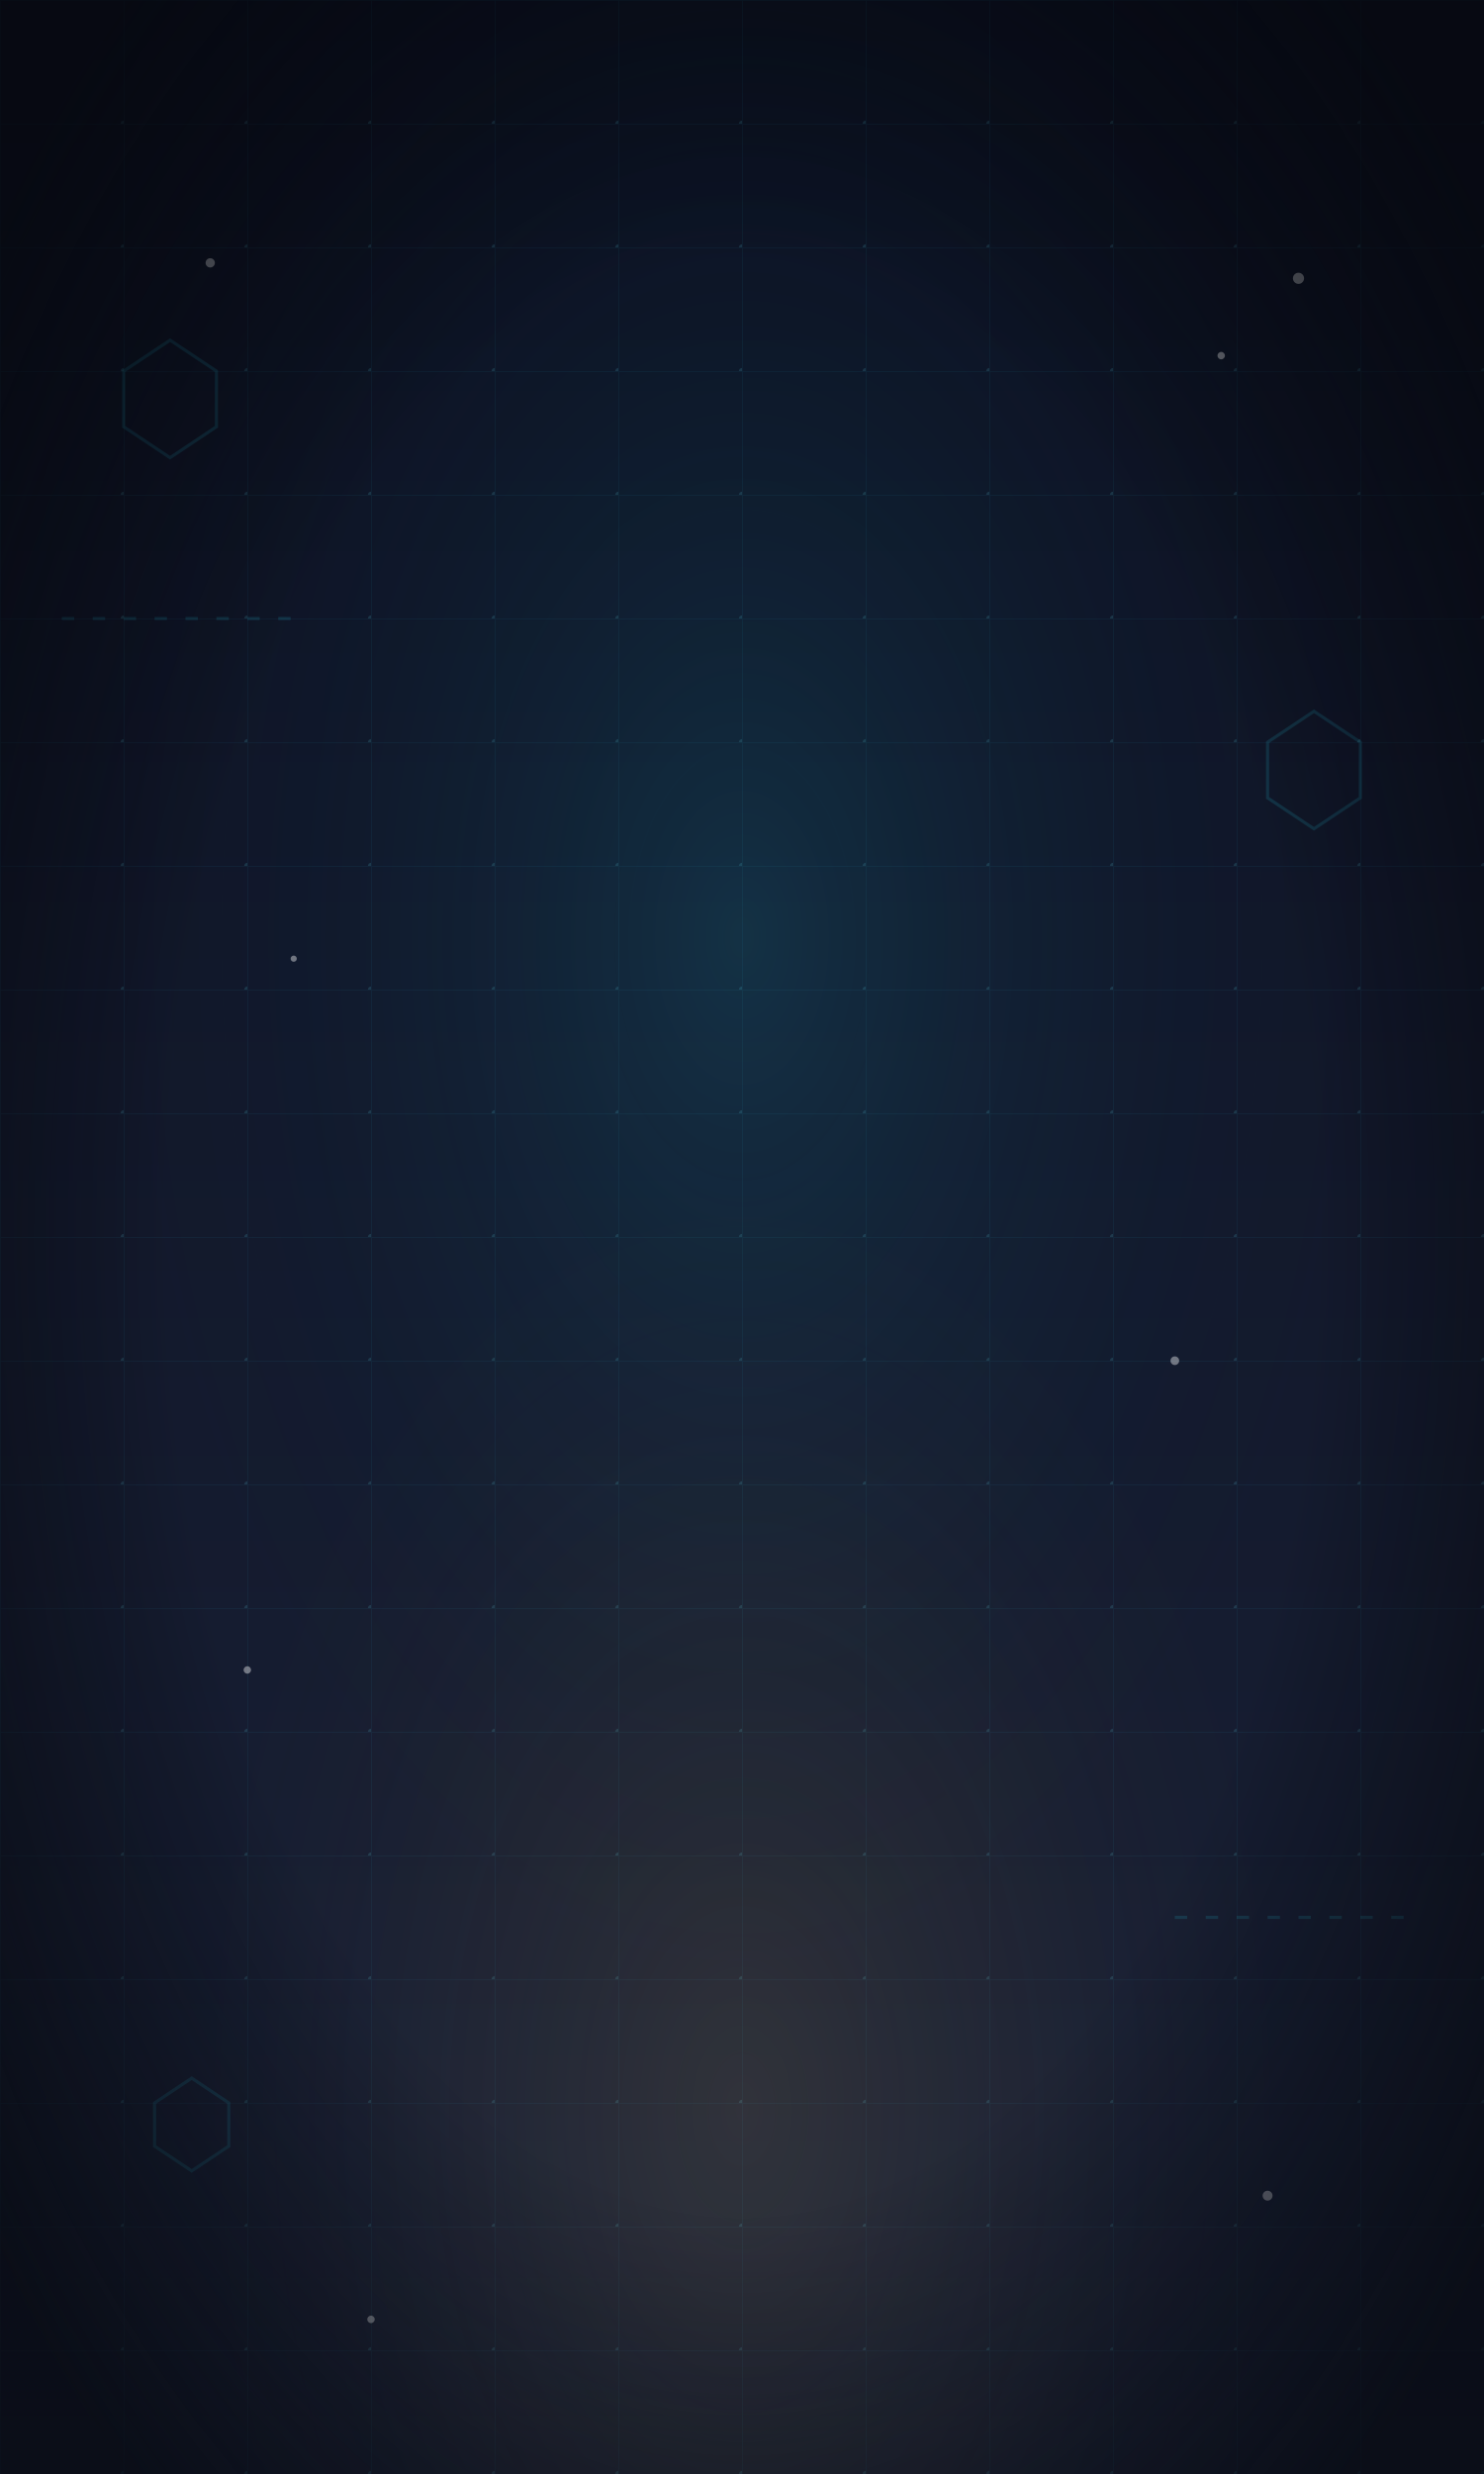
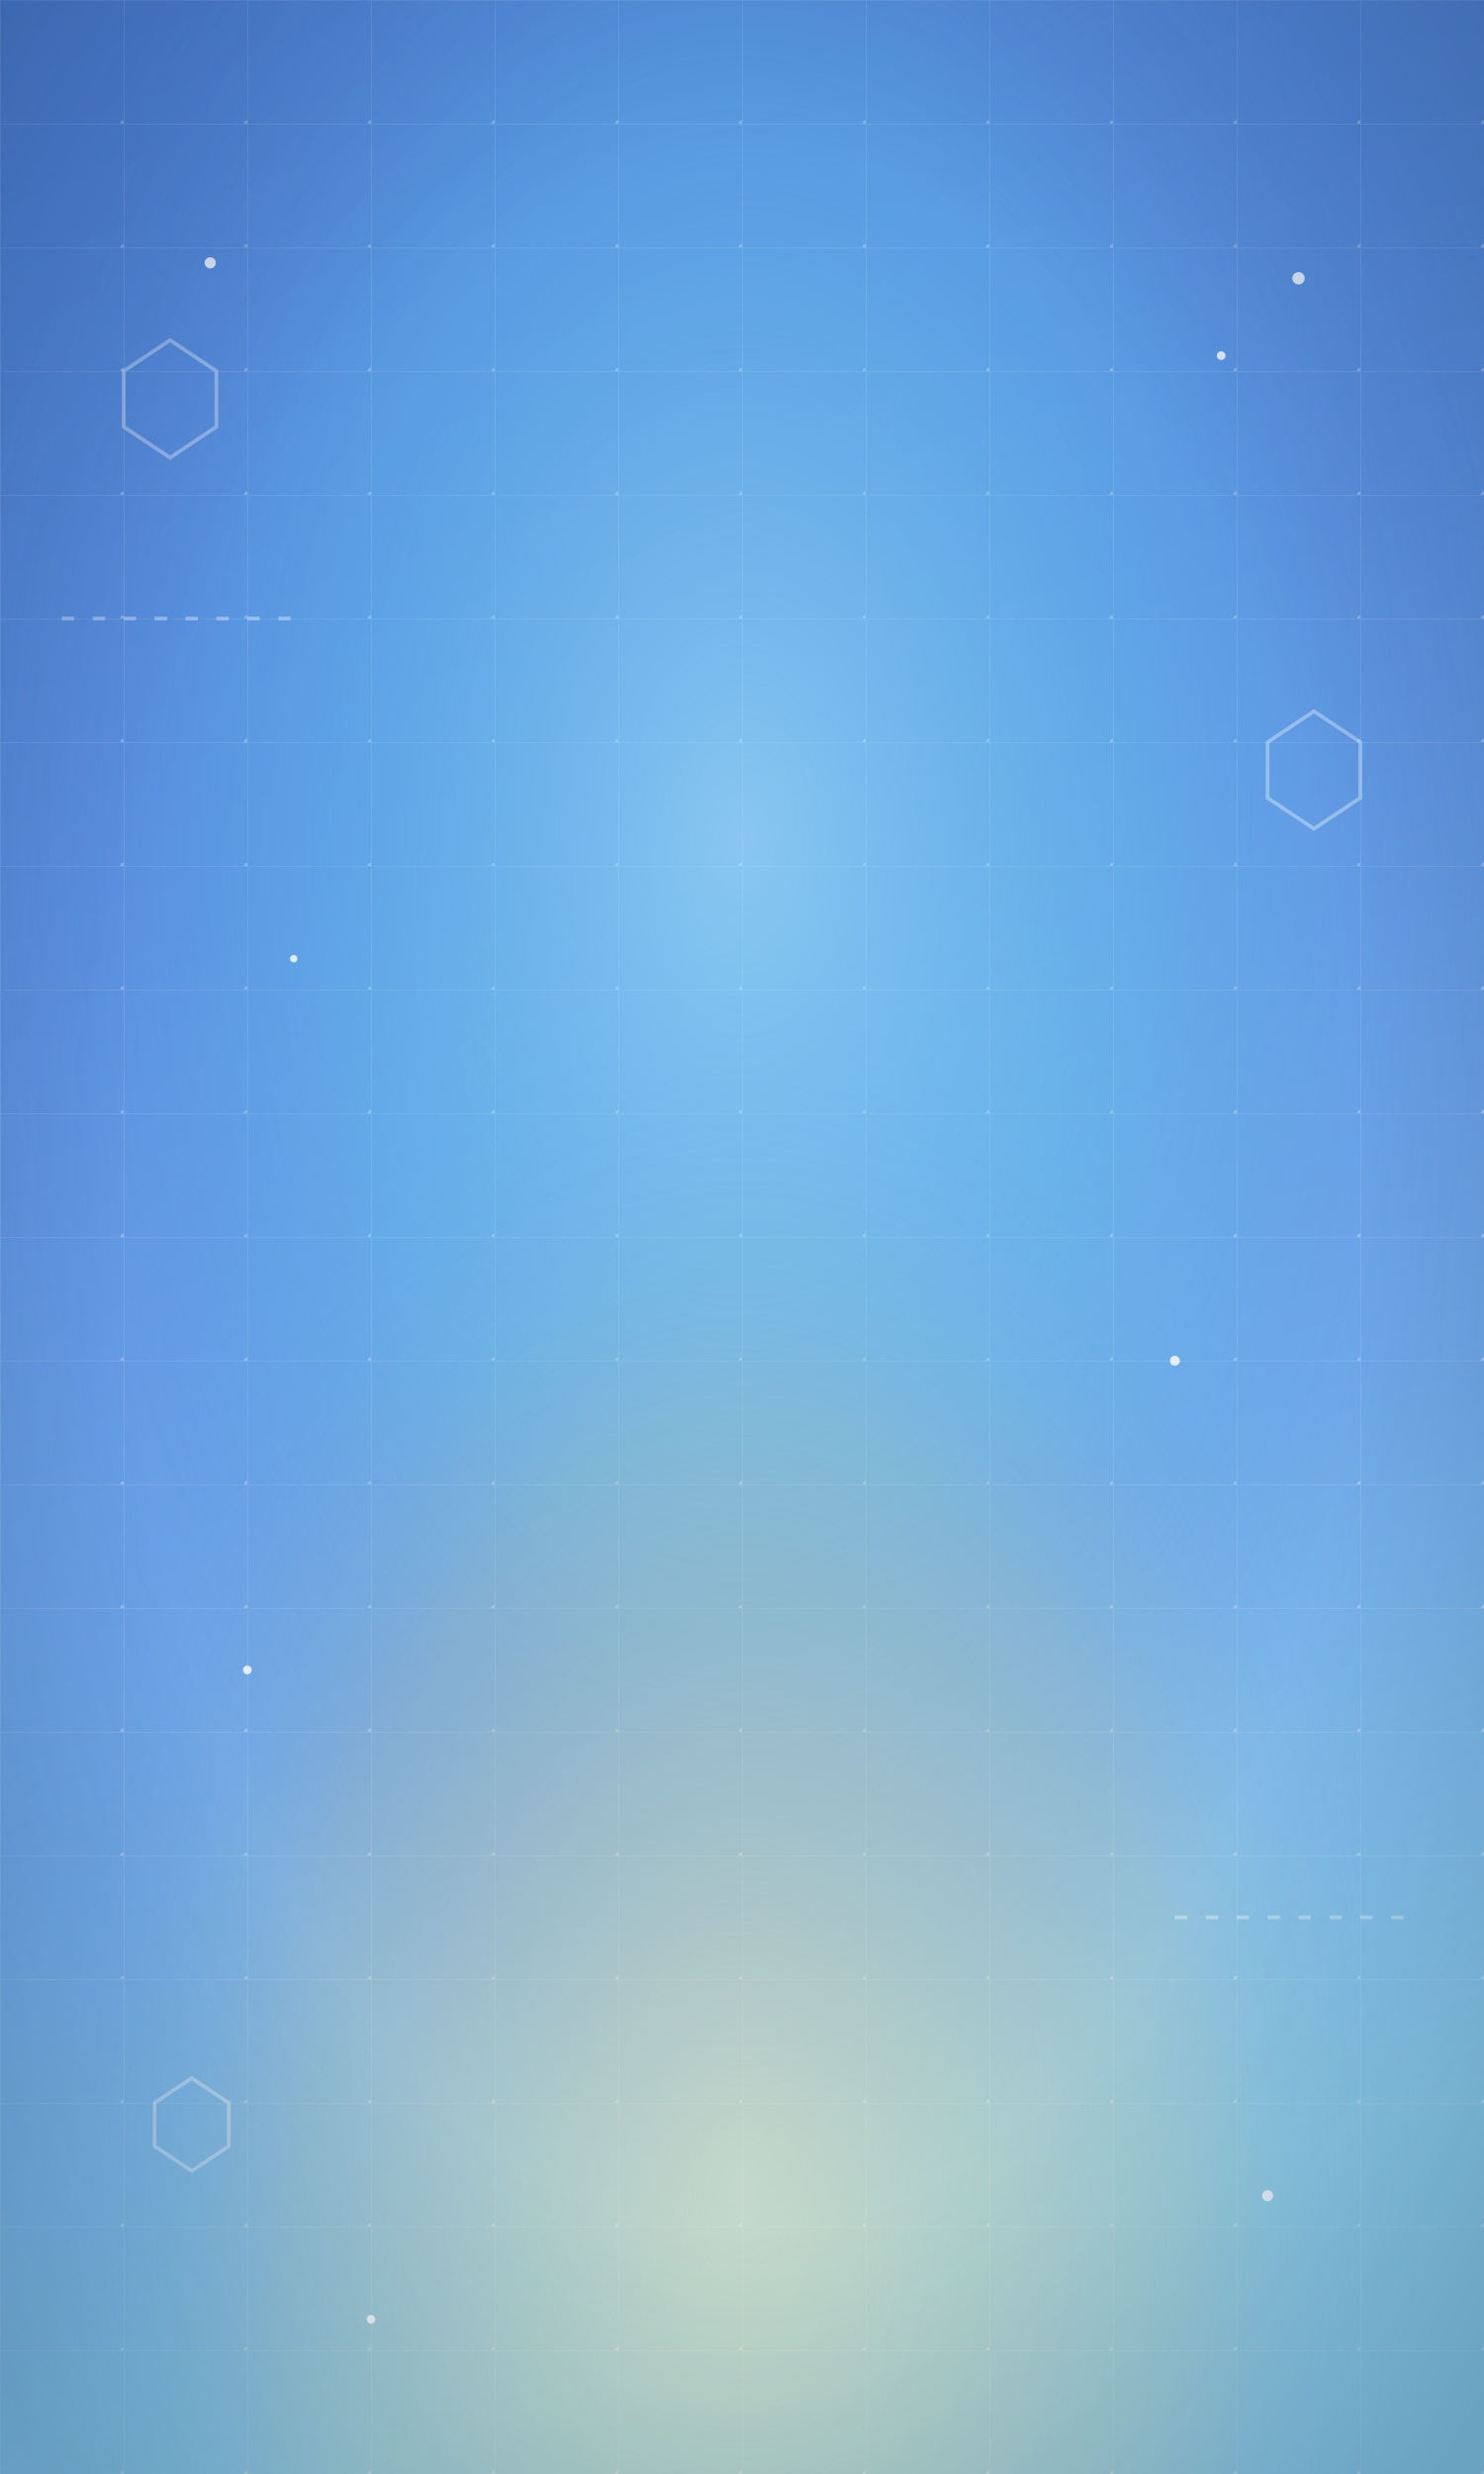
<svg xmlns="http://www.w3.org/2000/svg" viewBox="0 0 480 800" width="480" height="800">
  <defs>
-     <linearGradient id="bg-sky" x1="0" y1="0" x2="0" y2="1">
-       <stop offset="0%" stop-color="#0b1020" />
-       <stop offset="45%" stop-color="#12182b" />
-       <stop offset="100%" stop-color="#1a2238" />
+     <linearGradient id="bg-sky" x1="0" y1="0" x2="0.2" y2="1">
+       <stop offset="0%" stop-color="#4f7fd6" />
+       <stop offset="38%" stop-color="#5b8fe0" />
+       <stop offset="72%" stop-color="#6fa8e8" />
+       <stop offset="100%" stop-color="#8fd0ef" />
    </linearGradient>
-     <radialGradient id="nebula-cyan" cx="50%" cy="38%" r="45%">
-       <stop offset="0%" stop-color="#22d3ee" stop-opacity="0.14" />
-       <stop offset="60%" stop-color="#0e7490" stop-opacity="0.04" />
-       <stop offset="100%" stop-color="#0b1020" stop-opacity="0" />
+     <radialGradient id="nebula-cyan" cx="50%" cy="34%" r="52%">
+       <stop offset="0%" stop-color="#aef1ff" stop-opacity="0.55" />
+       <stop offset="55%" stop-color="#67e8f9" stop-opacity="0.22" />
+       <stop offset="100%" stop-color="#5b8fe0" stop-opacity="0" />
    </radialGradient>
-     <radialGradient id="nebula-gold" cx="50%" cy="85%" r="40%">
-       <stop offset="0%" stop-color="#e9c46a" stop-opacity="0.12" />
-       <stop offset="70%" stop-color="#b8933f" stop-opacity="0.02" />
-       <stop offset="100%" stop-color="#0b1020" stop-opacity="0" />
+     <radialGradient id="nebula-gold" cx="50%" cy="88%" r="46%">
+       <stop offset="0%" stop-color="#ffe8a8" stop-opacity="0.5" />
+       <stop offset="65%" stop-color="#f4c66a" stop-opacity="0.16" />
+       <stop offset="100%" stop-color="#6fa8e8" stop-opacity="0" />
    </radialGradient>
-     <radialGradient id="vignette" cx="50%" cy="50%" r="65%">
-       <stop offset="60%" stop-color="#000000" stop-opacity="0" />
-       <stop offset="100%" stop-color="#05070d" stop-opacity="0.75" />
+     <radialGradient id="vignette" cx="50%" cy="48%" r="70%">
+       <stop offset="60%" stop-color="#0b2a4a" stop-opacity="0" />
+       <stop offset="100%" stop-color="#0b2a4a" stop-opacity="0.28" />
    </radialGradient>
    <pattern id="tech-grid" width="40" height="40" patternUnits="userSpaceOnUse">
-       <path d="M 40 0 L 0 0 0 40" fill="none" stroke="#22d3ee" stroke-width="0.5" stroke-opacity="0.07" />
-       <circle cx="40" cy="40" r="1" fill="#67e8f9" fill-opacity="0.15" />
+       <path d="M 40 0 L 0 0 0 40" fill="none" stroke="#ffffff" stroke-width="0.6" stroke-opacity="0.12" />
+       <circle cx="40" cy="40" r="1.1" fill="#ffffff" fill-opacity="0.3" />
    </pattern>
  </defs>
  <rect width="480" height="800" fill="url(#bg-sky)" />
  <rect width="480" height="800" fill="url(#tech-grid)" />
  <rect width="480" height="800" fill="url(#nebula-cyan)" />
  <rect width="480" height="800" fill="url(#nebula-gold)" />
-   <g opacity="0.15" stroke="#22d3ee" stroke-width="1" fill="none">
+   <g opacity="0.35" stroke="#ffffff" stroke-width="1.2" fill="none">
    <polygon points="40,120 55,110 70,120 70,138 55,148 40,138" />
    <polygon points="410,240 425,230 440,240 440,258 425,268 410,258" />
    <polygon points="50,680 62,672 74,680 74,694 62,702 50,694" />
    <line x1="20" y1="200" x2="100" y2="200" stroke-dasharray="4 6" />
    <line x1="380" y1="620" x2="460" y2="620" stroke-dasharray="4 6" />
  </g>
-   <g fill="#ffffff" opacity="0.4">
-     <circle cx="68" cy="85" r="1.5" />
-     <circle cx="395" cy="115" r="1.2" />
-     <circle cx="420" cy="90" r="1.8" />
-     <circle cx="95" cy="310" r="1" />
-     <circle cx="380" cy="440" r="1.4" />
-     <circle cx="80" cy="540" r="1.2" />
-     <circle cx="410" cy="710" r="1.6" />
-     <circle cx="120" cy="750" r="1.2" />
+   <g fill="#ffffff" opacity="0.8">
+     <circle cx="68" cy="85" r="1.8" />
+     <circle cx="395" cy="115" r="1.4" />
+     <circle cx="420" cy="90" r="2" />
+     <circle cx="95" cy="310" r="1.2" />
+     <circle cx="380" cy="440" r="1.6" />
+     <circle cx="80" cy="540" r="1.4" />
+     <circle cx="410" cy="710" r="1.8" />
+     <circle cx="120" cy="750" r="1.4" />
  </g>
  <rect width="480" height="800" fill="url(#vignette)" />
</svg>
